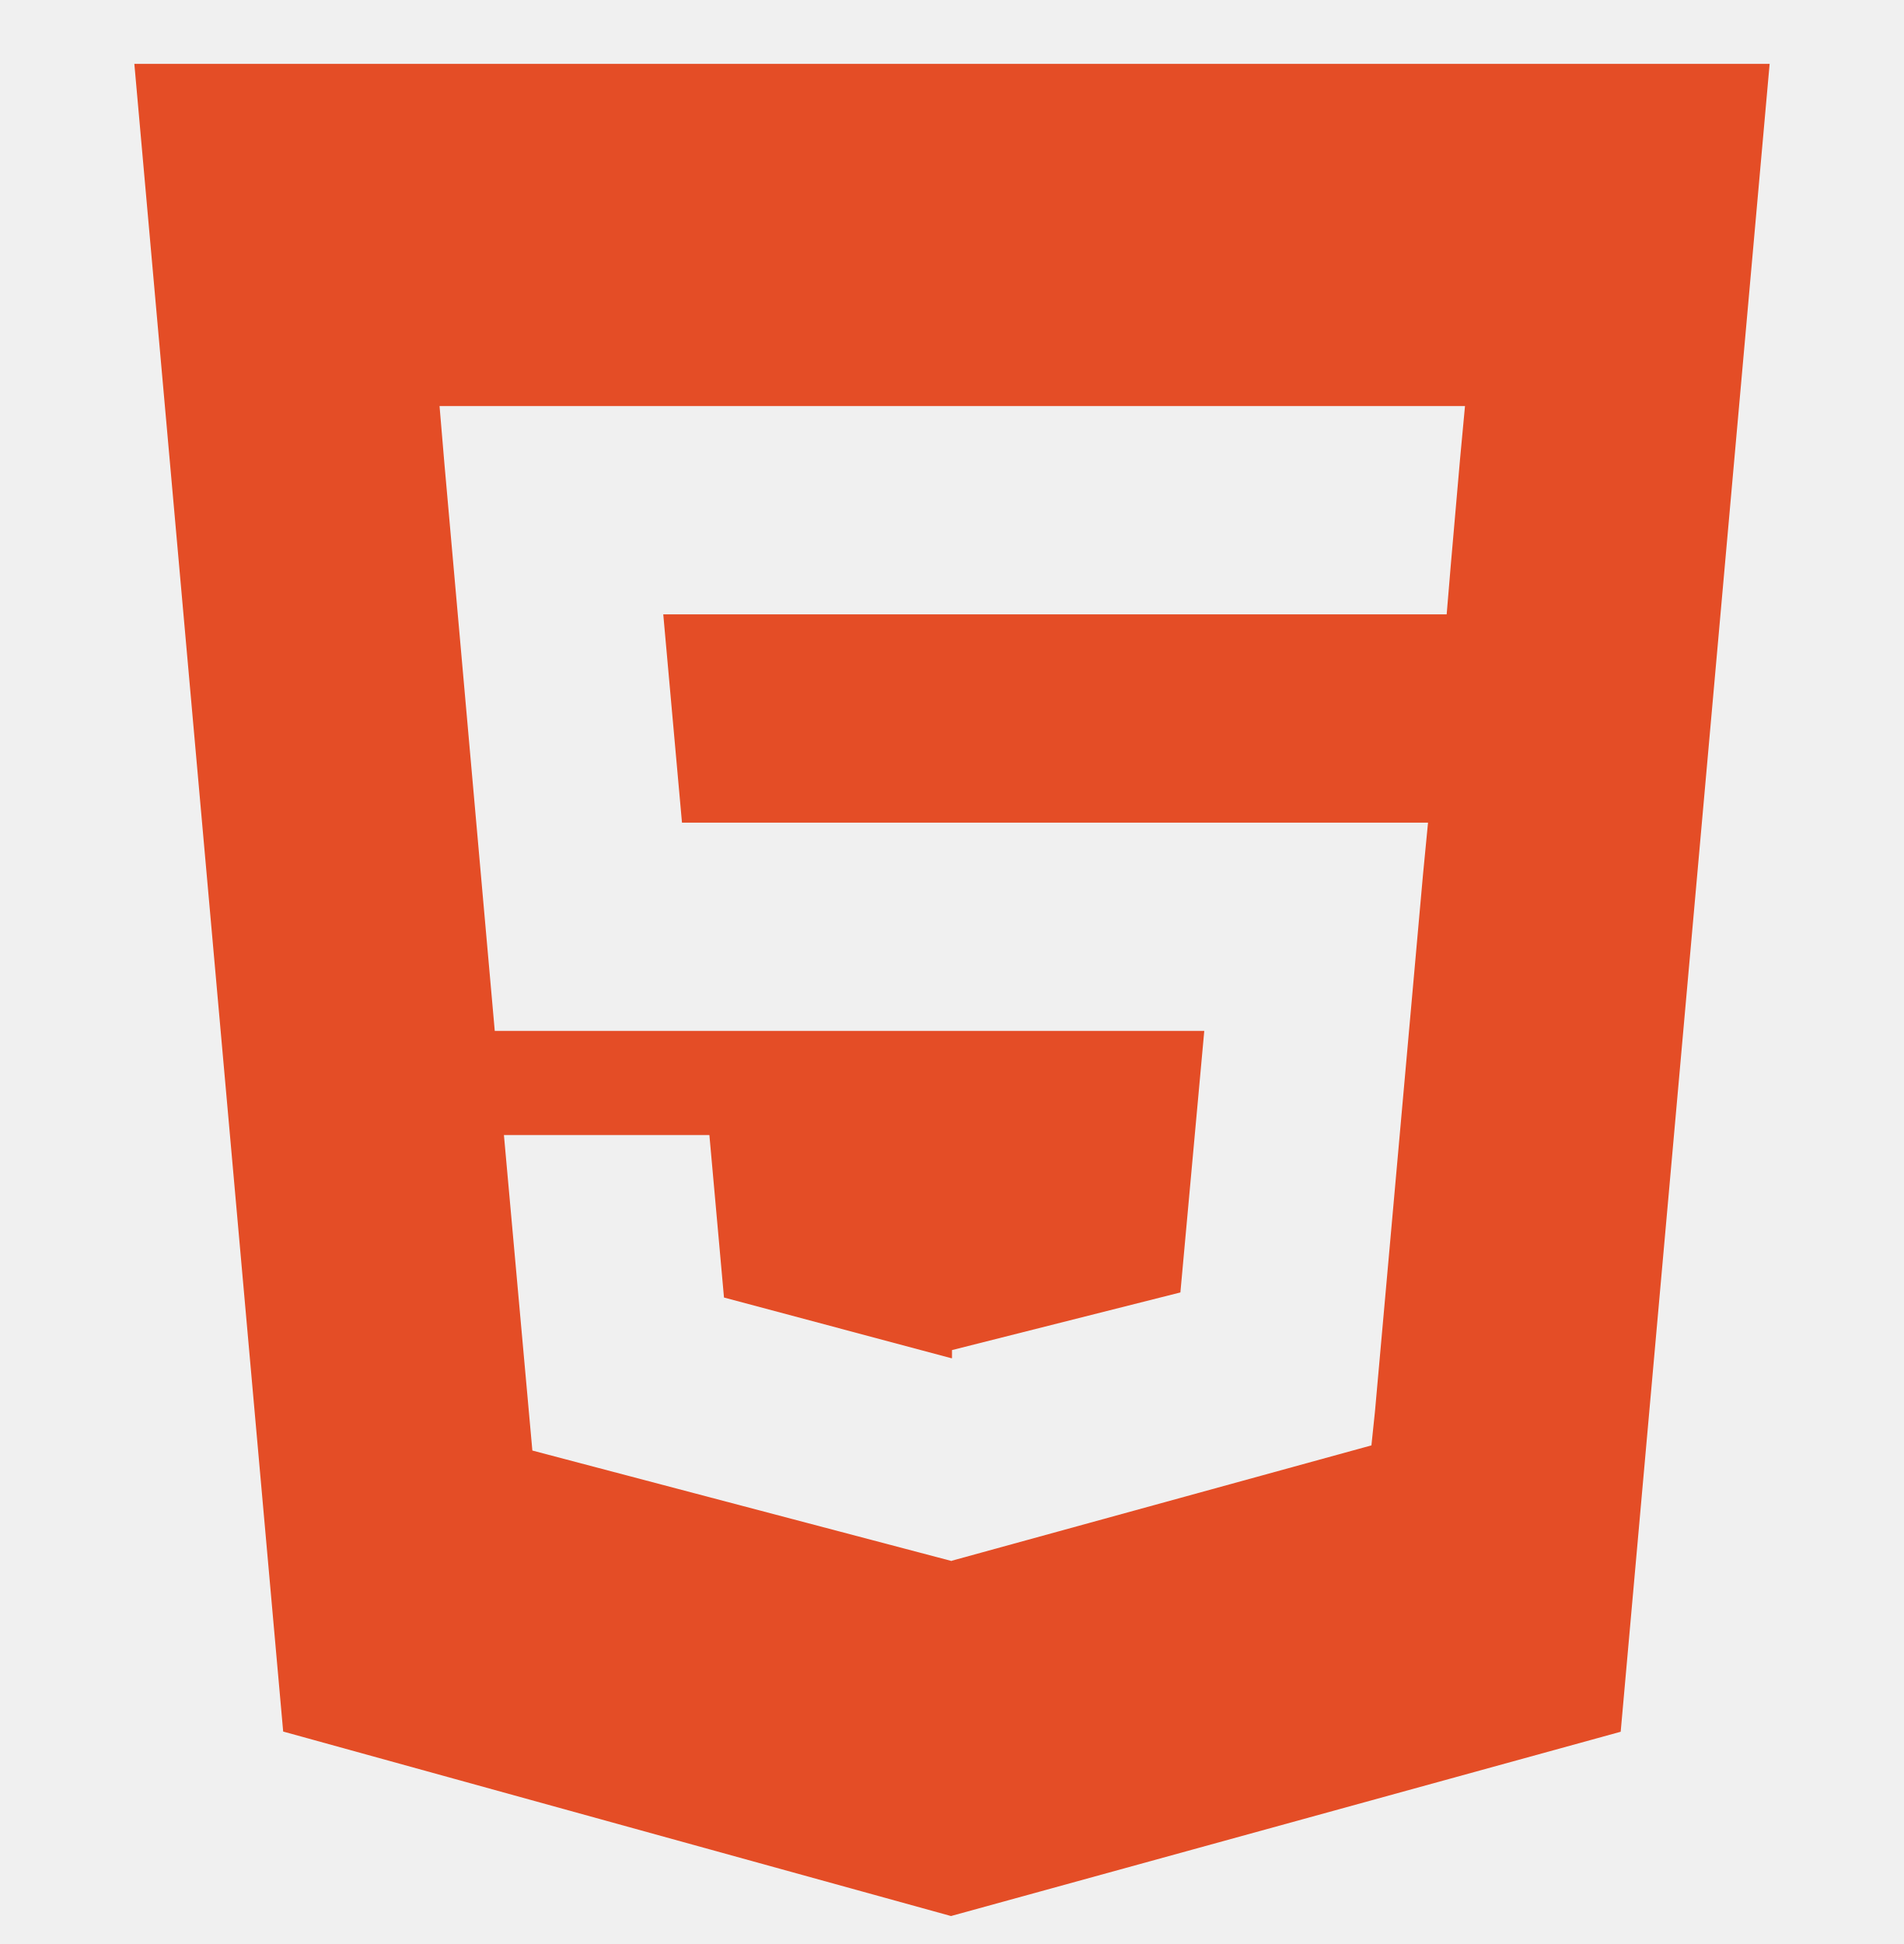
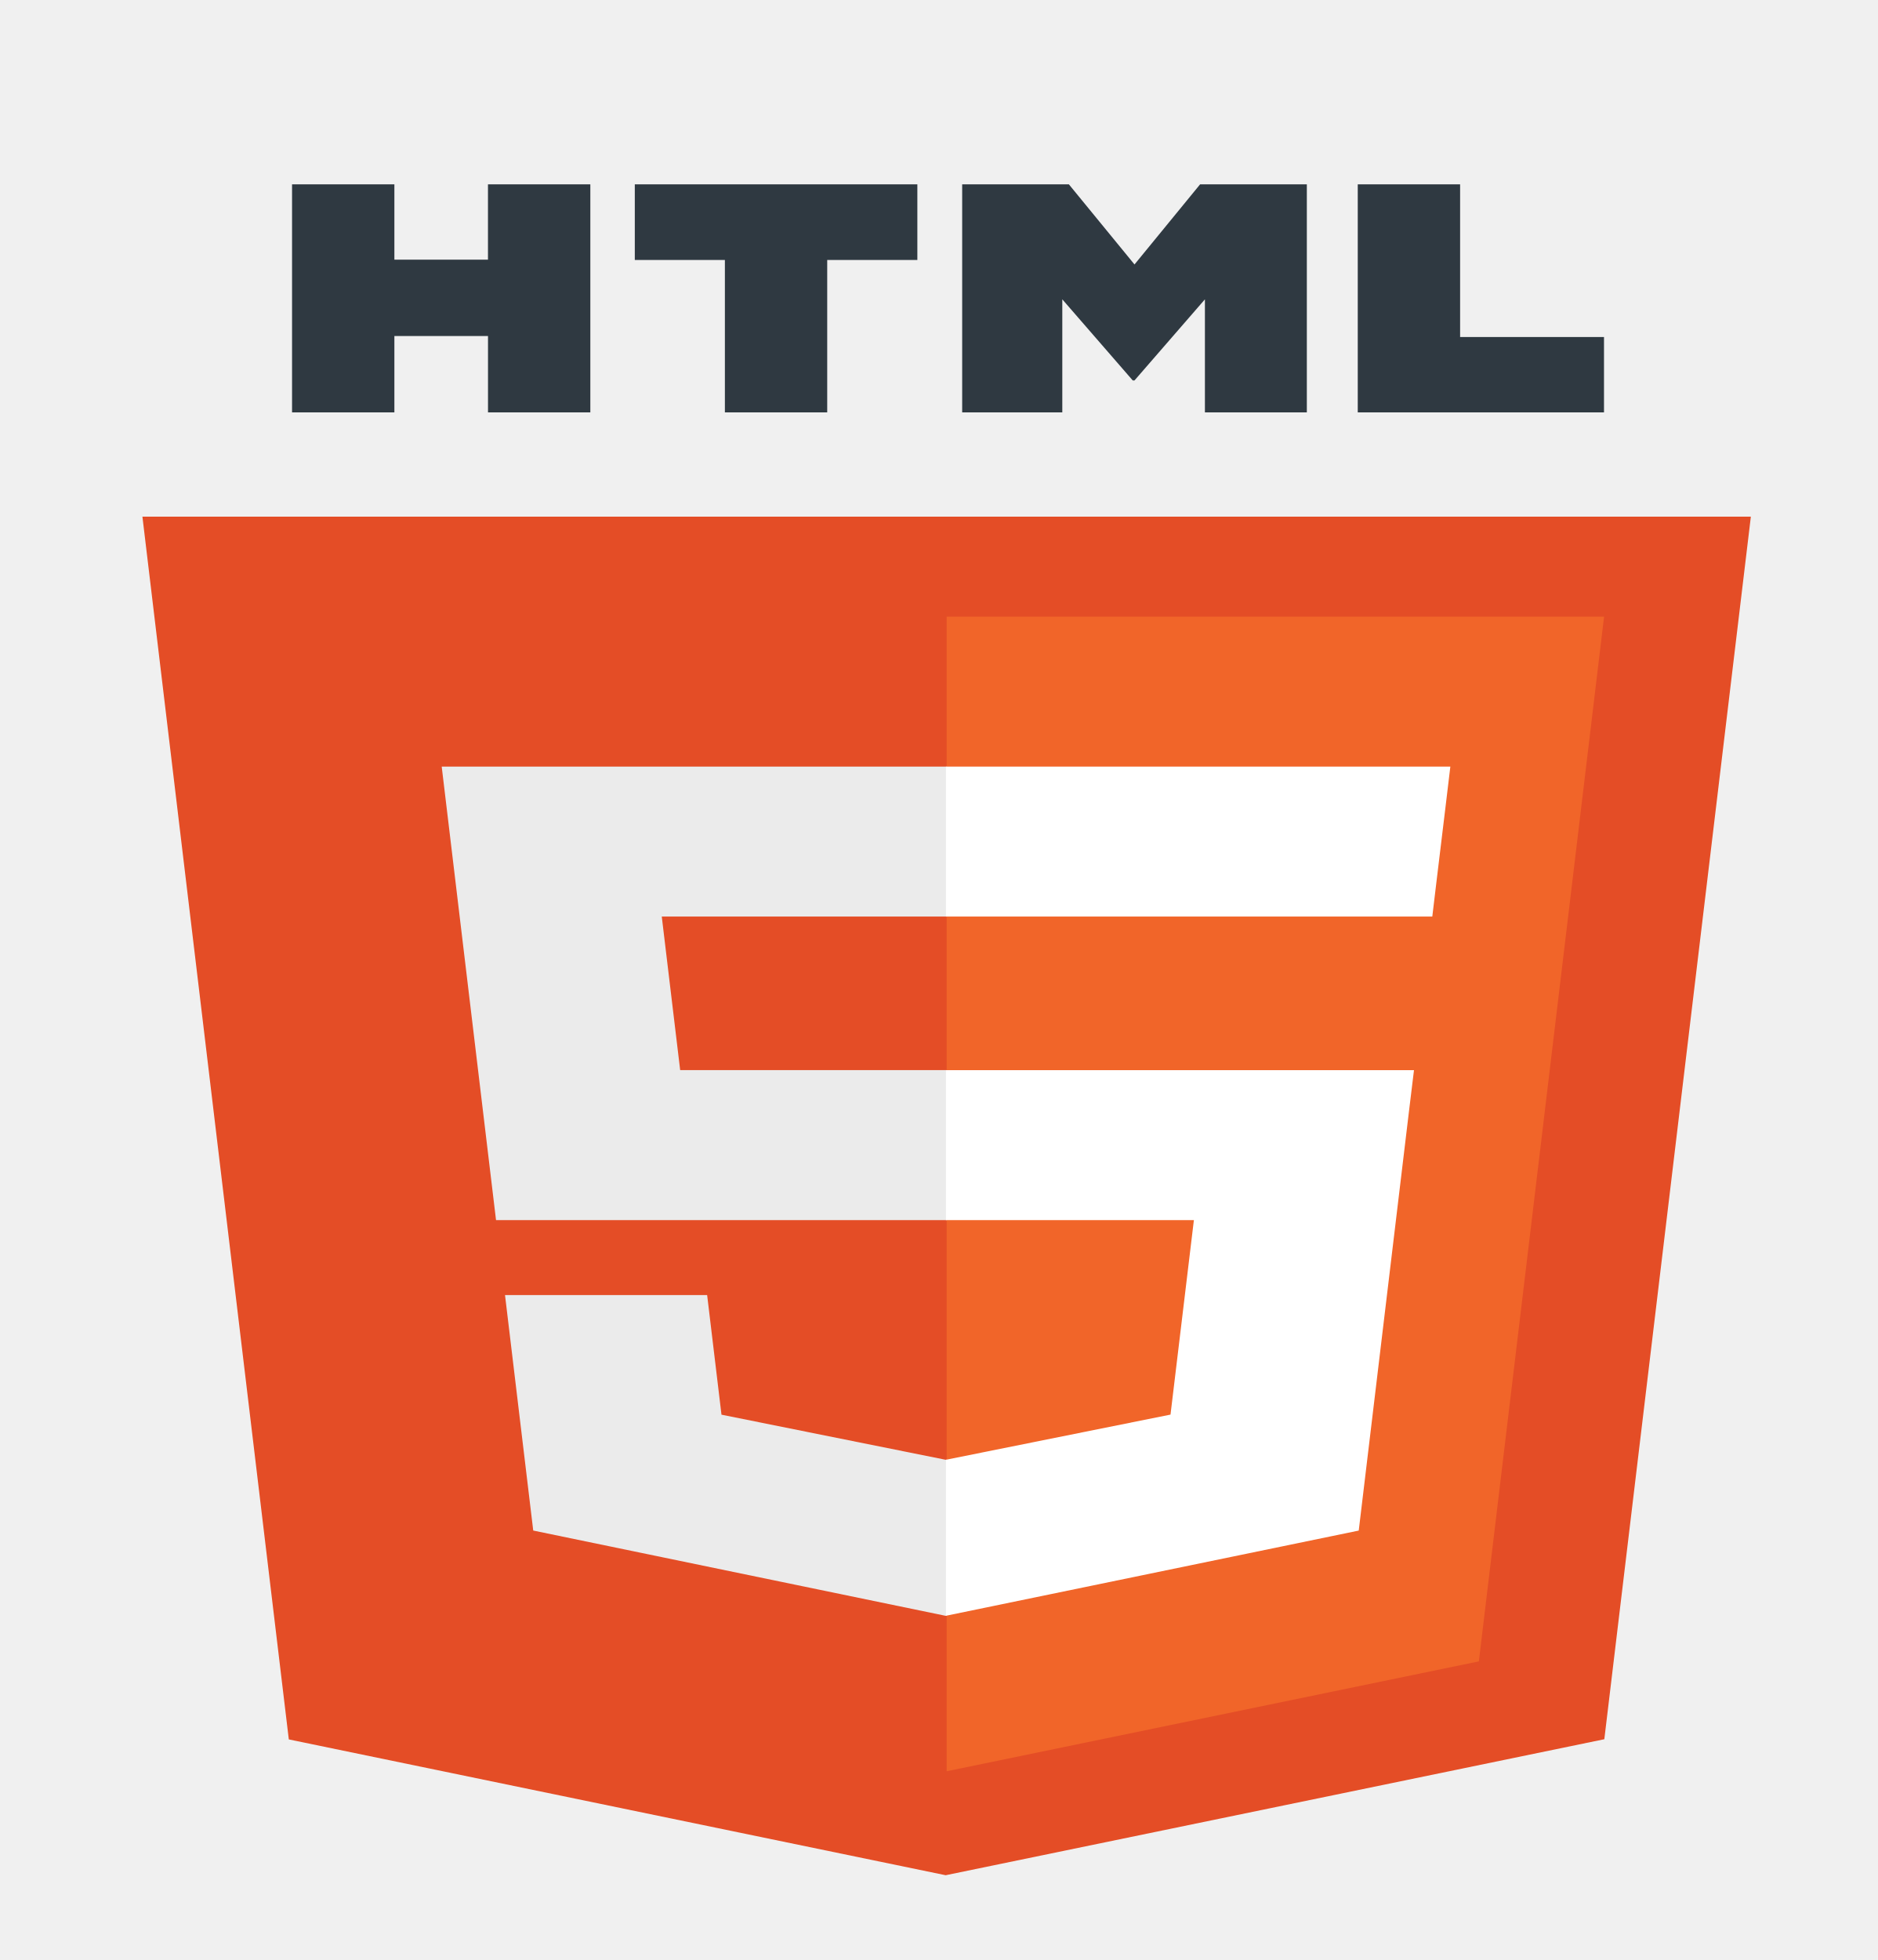
- <svg xmlns="http://www.w3.org/2000/svg" width="48" height="49" fill="none" viewBox="0 0 48 49">
-   <g clip-path="url(#clip0)">
-     <path fill="#E44D26" d="M3.387 1.61L7.139 43.645L23.975 48.295L40.858 43.65L44.613 1.61L3.387 1.61ZM36.809 11.562L36.574 14.252L36.471 15.485L16.721 15.485L17.193 20.735H36.001L35.875 22.037L34.663 35.581L34.574 36.432L24 39.338L24 39.339L23.988 39.346L13.421 36.562L12.704 28.61H17.884L18.252 32.705L23.984 34.235H24L24 34.03L29.758 32.577L30.36 25.985H12.473L11.204 11.691L11.081 10.235L36.933 10.235L36.809 11.562Z" />
+ <svg xmlns="http://www.w3.org/2000/svg" width="69" height="72" viewBox="0 0 69 72" fill="none">
+   <g clip-path="url(#clip0_1094_2637)">
+     <path d="M64.333 18.979L58.949 63.89L34.747 68.886L10.612 63.897L5.233 18.979L64.333 18.979Z" fill="#E44D26" />
+     <path d="M34.783 65.067L54.339 61.03L58.94 22.652L34.783 22.652L34.783 65.067Z" fill="#F16529" />
+     <path d="M24.316 33.67L34.782 33.67L34.782 28.161L16.23 28.161L18.226 44.82L34.782 44.82L34.782 39.311L24.992 39.311L24.316 33.67ZM25.983 47.574L18.556 47.574L19.593 56.224L34.748 59.357L34.782 59.35L34.782 53.618L34.75 53.625L26.51 51.968L25.983 47.574Z" fill="#EBEBEB" />
+     <path d="M10.731 6.772L14.491 6.772L14.491 9.538L17.93 9.538L17.93 6.772L21.691 6.772L21.691 15.148L17.931 15.148L17.931 12.343L14.491 12.343L14.491 15.148L10.731 15.148L10.731 6.772ZM23.325 9.55L23.325 6.772L33.707 6.772L33.707 9.55L30.395 9.55L30.395 15.148L26.635 15.148L26.635 9.55L23.325 9.55ZM35.354 6.772L39.275 6.772L41.686 9.715L44.096 6.772L48.018 6.772L48.018 15.148L44.273 15.148L44.273 10.996L41.686 13.975L41.621 13.975L39.033 10.996L39.033 15.148L35.354 15.148L35.354 6.772ZM49.889 6.772L53.65 6.772L53.65 12.38L58.937 12.38L58.937 15.148L49.889 15.148L49.889 6.772Z" fill="#2F3941" />
+     <path d="M34.757 44.82L43.868 44.82L43.009 51.965L34.757 53.624L34.757 59.355L49.925 56.225L51.775 40.791L51.955 39.312L34.757 39.312L34.757 44.82ZM34.757 33.67L52.628 33.67L52.776 32.432L53.114 29.639L53.291 28.161L34.757 28.161L34.757 33.67Z" fill="white" />
  </g>
  <defs>
-     <clipPath id="clip0">
-       <rect width="48" height="48" fill="#fff" transform="translate(0 0.859985)" />
+     <clipPath id="clip0_1094_2637">
+       <rect width="68.571" height="72" fill="white" />
    </clipPath>
  </defs>
</svg>
